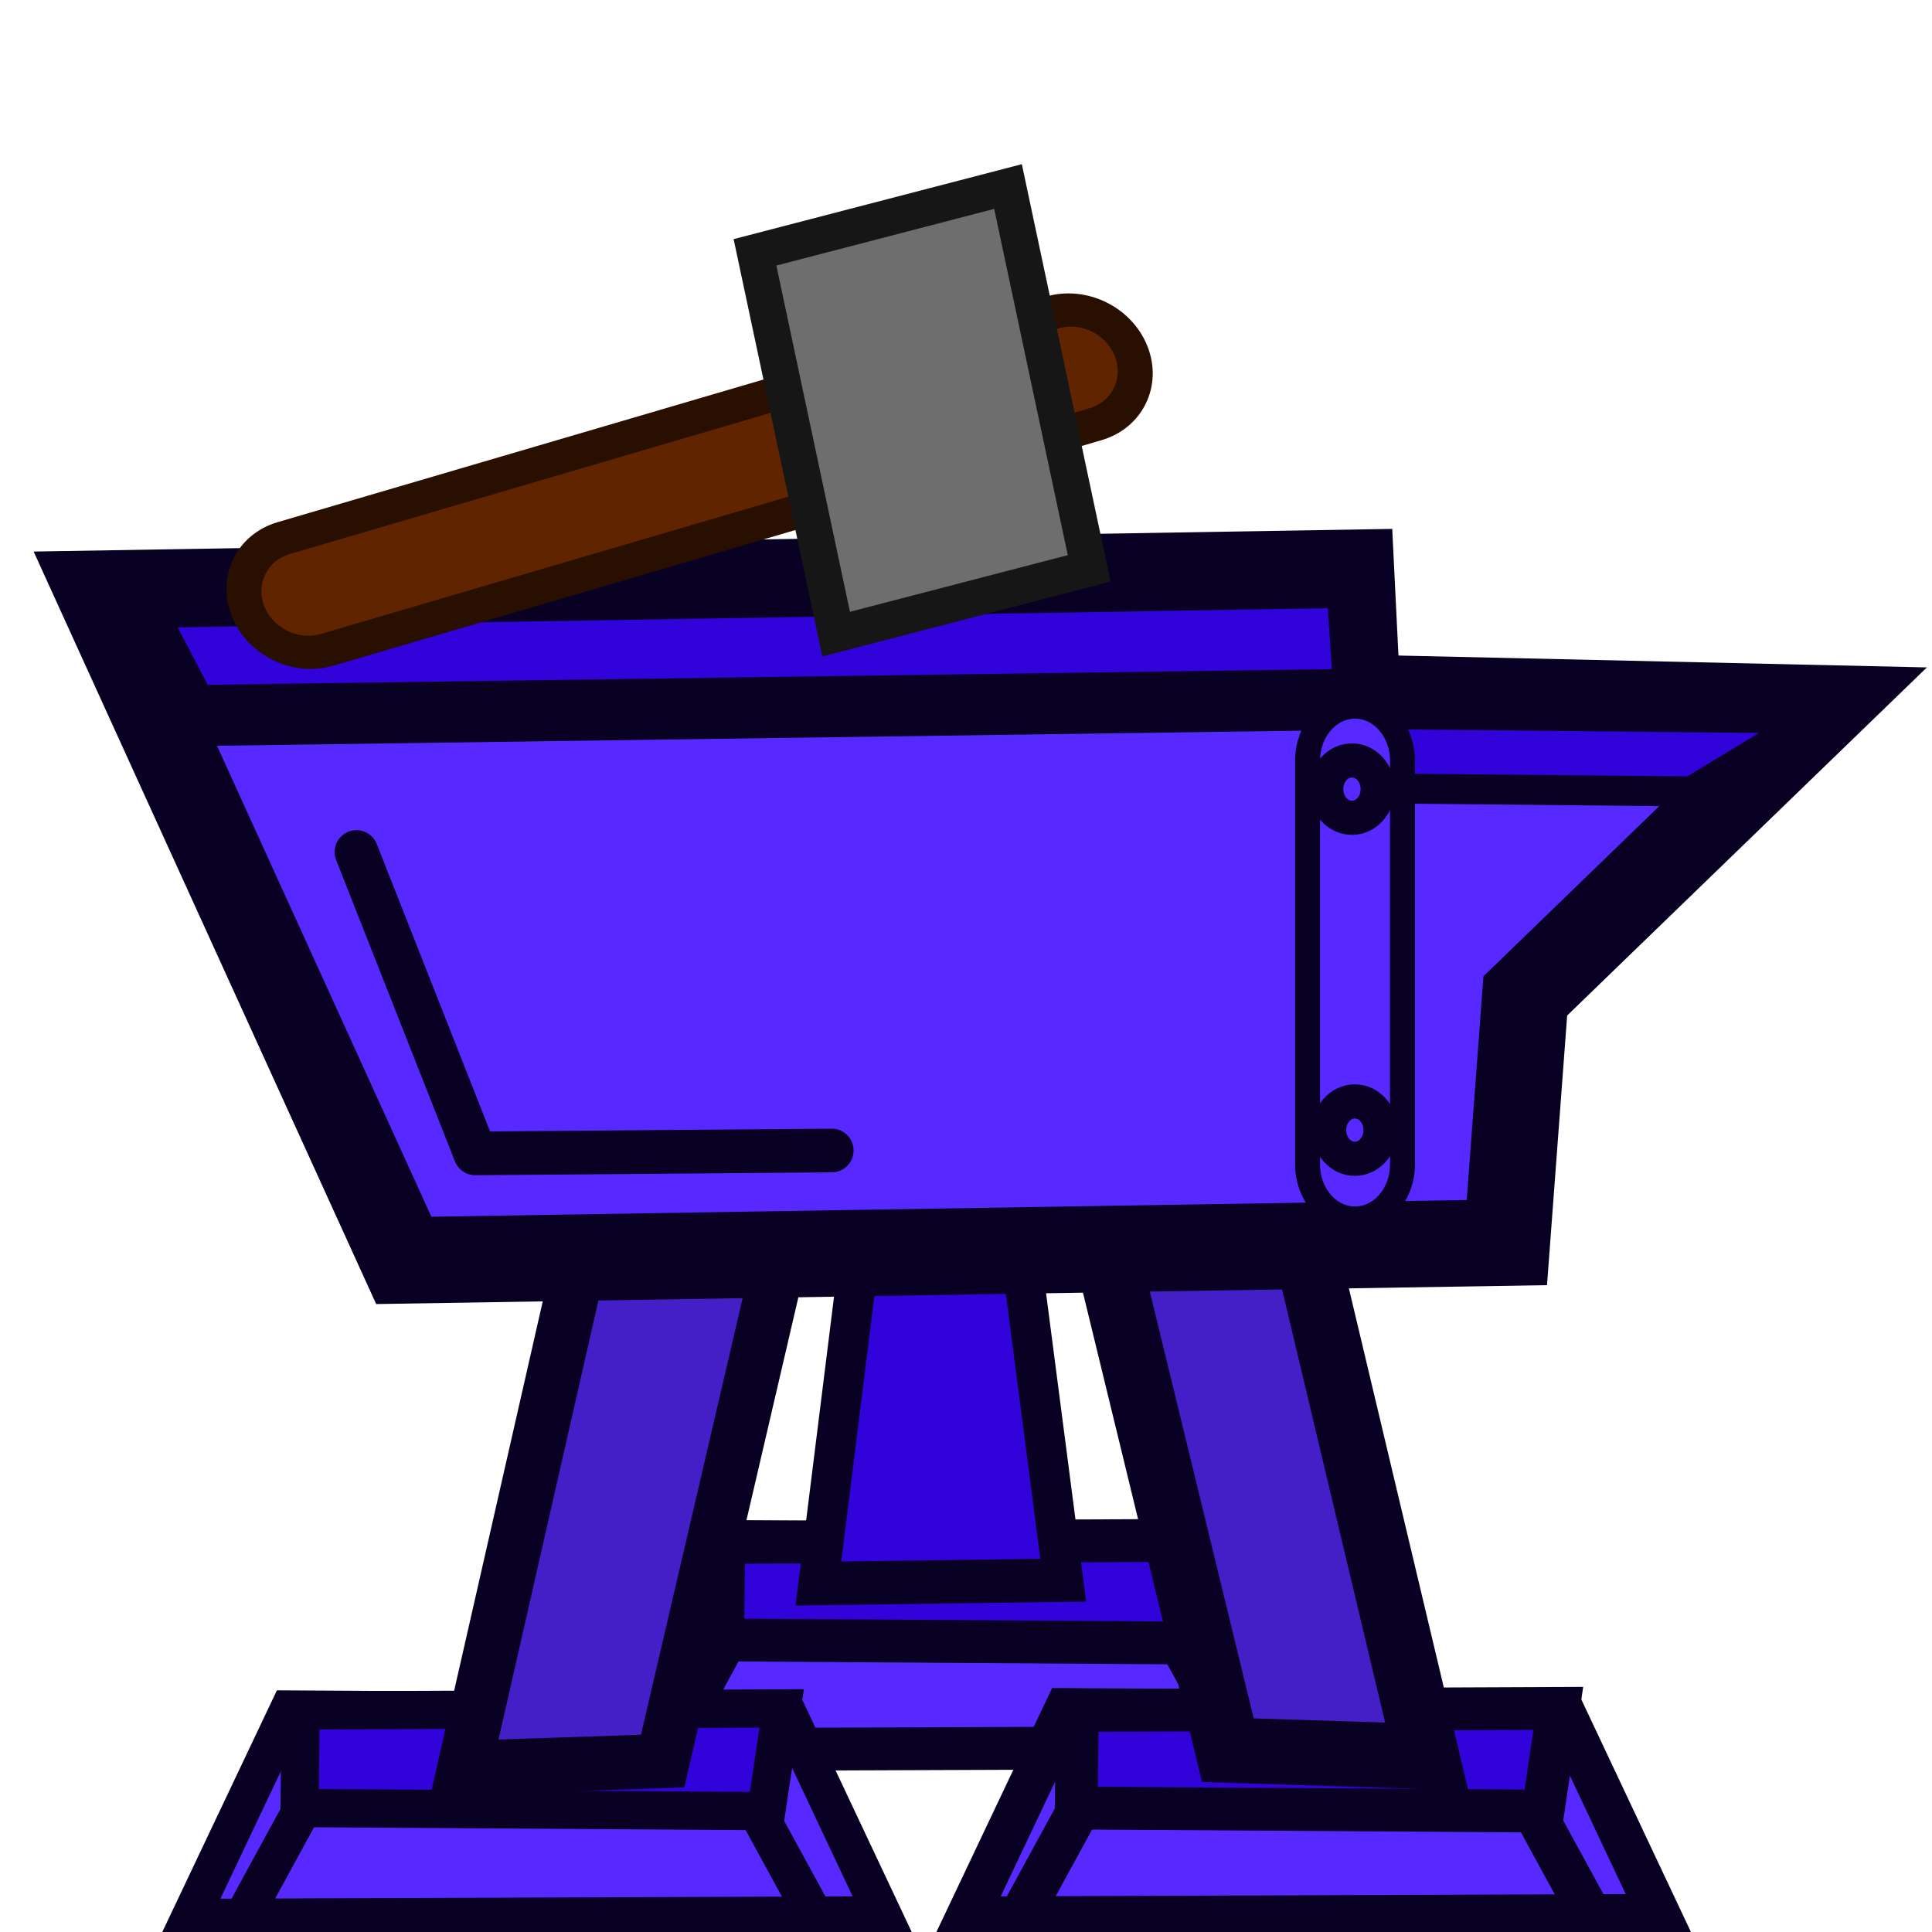
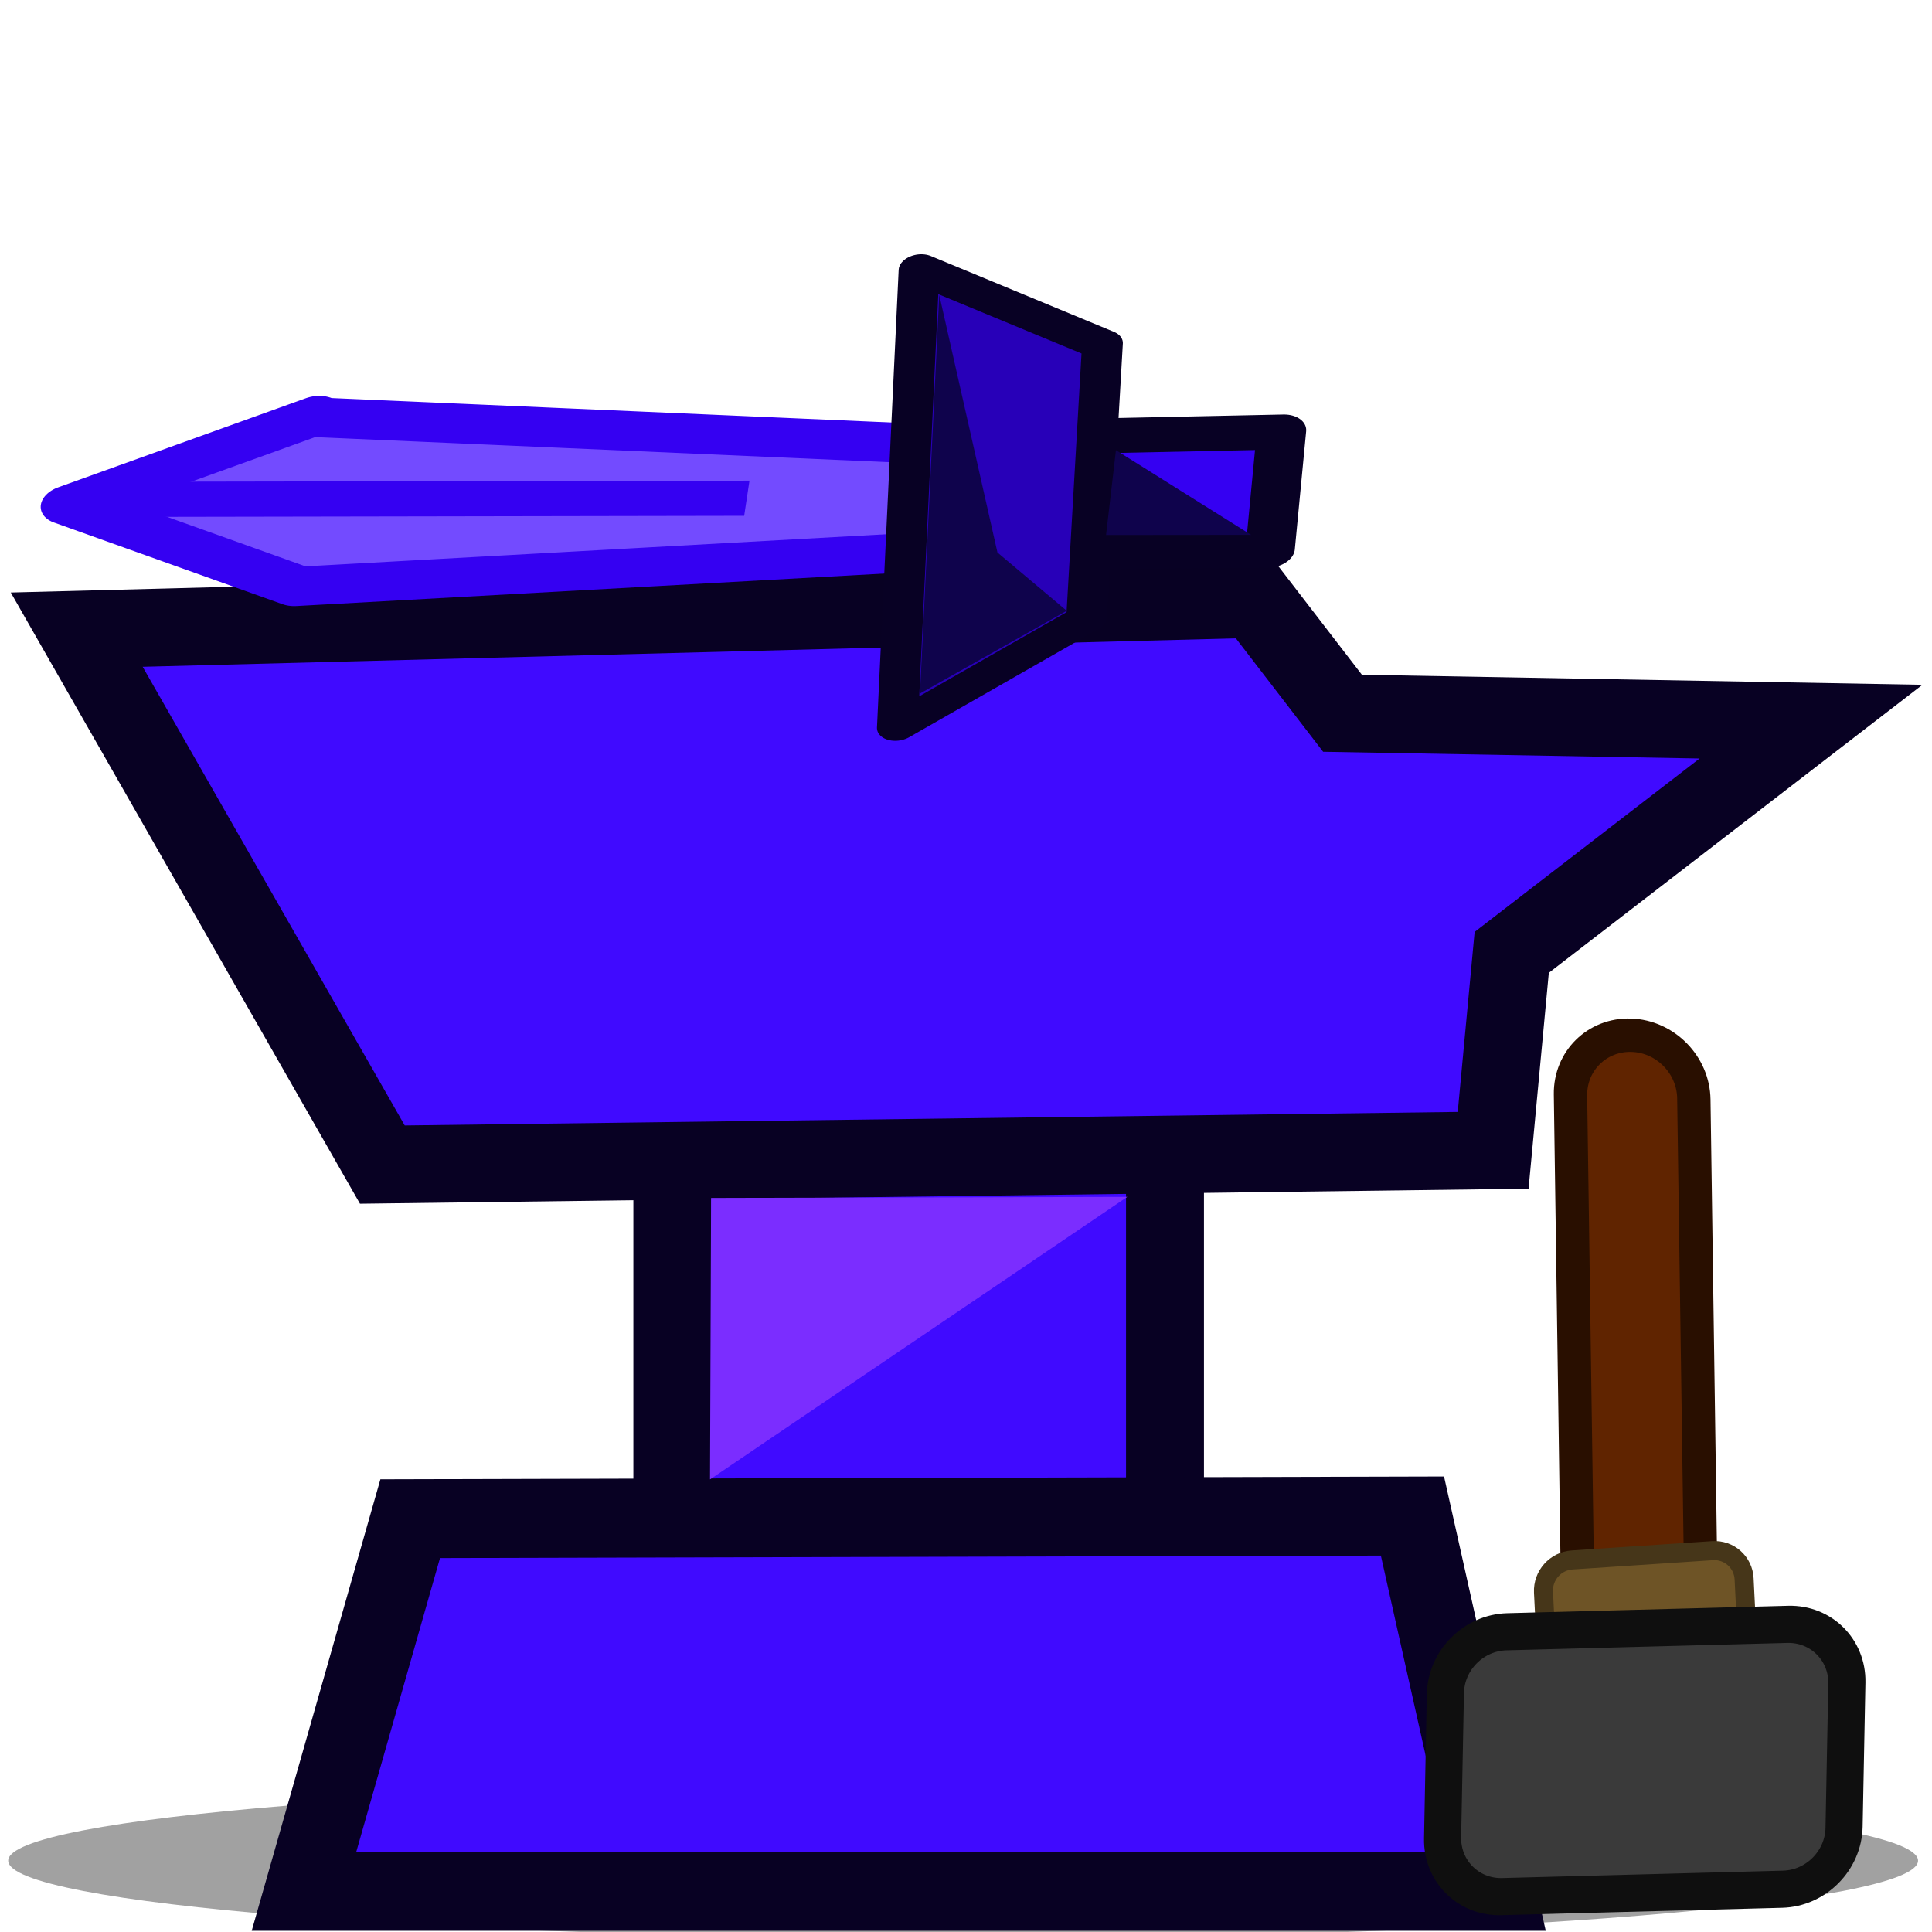
<svg xmlns="http://www.w3.org/2000/svg" width="377.953" height="377.953" viewBox="0 0 100 100" version="1.1" id="svg1" xml:space="preserve">
  <defs id="defs1">
    <filter style="color-interpolation-filters:sRGB;" id="filter6" x="-0.719" y="-0.458" width="2.439" height="1.916">
      <feGaussianBlur stdDeviation="5" result="fbSourceGraphic" id="feGaussianBlur5" />
      <feGaussianBlur stdDeviation="0.01" in="SourceGraphic" result="result1" id="feGaussianBlur6" />
      <feComposite in2="result1" operator="arithmetic" in="fbSourceGraphic" k2="0.5" k3="0.5" result="result2" id="feComposite6" />
      <feBlend in2="fbSourceGraphic" mode="normal" result="result3" id="feBlend6" />
    </filter>
    <linearGradient id="linearGradient13895">
      <stop style="stop-color:#000000;stop-opacity:1;" offset="0" id="stop13893" />
    </linearGradient>
    <filter style="color-interpolation-filters:sRGB;" id="filter14269" x="-0.312" y="-0.296" width="1.623" height="1.592">
      <feGaussianBlur stdDeviation="0.205" result="blur" id="feGaussianBlur14263" />
      <feComposite in="SourceGraphic" in2="blur" operator="in" result="composite1" id="feComposite14265" />
      <feComposite in="composite1" in2="composite1" operator="in" result="composite2" id="feComposite14267" />
    </filter>
    <filter style="color-interpolation-filters:sRGB;" id="filter6-3" x="-0.719" y="-0.458" width="2.439" height="1.916">
      <feGaussianBlur stdDeviation="5" result="fbSourceGraphic" id="feGaussianBlur5-6" />
      <feGaussianBlur stdDeviation="0.01" in="SourceGraphic" result="result1" id="feGaussianBlur6-7" />
      <feComposite in2="result1" operator="arithmetic" in="fbSourceGraphic" k2="0.5" k3="0.5" result="result2" id="feComposite6-5" />
      <feBlend in2="fbSourceGraphic" mode="normal" result="result3" id="feBlend6-3" />
    </filter>
    <filter style="color-interpolation-filters:sRGB;" id="filter14269-3" x="-0.312" y="-0.296" width="1.623" height="1.592">
      <feGaussianBlur stdDeviation="0.205" result="blur" id="feGaussianBlur14263-5" />
      <feComposite in="SourceGraphic" in2="blur" operator="in" result="composite1" id="feComposite14265-6" />
      <feComposite in="composite1" in2="composite1" operator="in" result="composite2" id="feComposite14267-2" />
    </filter>
+     <filter style="color-interpolation-filters:sRGB" id="filter14269-35" x="-0.312" y="-0.296" width="1.623" height="1.592">
+       <feGaussianBlur stdDeviation="0.205" result="blur" id="feGaussianBlur14263-6" />
+       <feComposite in="SourceGraphic" in2="blur" operator="in" result="composite1" id="feComposite14265-2" />
+       <feComposite in="composite1" in2="composite1" operator="in" result="composite2" id="feComposite14267-9" />
+     </filter>
+     <filter style="color-interpolation-filters:sRGB" id="filter14269-3-1" x="-0.312" y="-0.296" width="1.623" height="1.592">
+       <feGaussianBlur stdDeviation="0.205" result="blur" id="feGaussianBlur14263-5-2" />
+       <feComposite in="SourceGraphic" in2="blur" operator="in" result="composite1" id="feComposite14265-6-7" />
+       <feComposite in="composite1" in2="composite1" operator="in" result="composite2" id="feComposite14267-2-0" />
+     </filter>
  </defs>
  <g id="layer1">
-     <g id="g20" transform="translate(21.9,-8.7)" style="stroke-width:2.217;stroke-dasharray:none">
-       <path id="path17" style="fill:#5728ff;stroke:#080123;stroke-width:2.217;stroke-dasharray:none" transform="scale(-1,1)" d="m -40.74,88.634 25.783,-0.15 5.116,10.787 -35.849,-0.133 z" />
-       <path id="path18" style="fill:#3202da;stroke:#080123;stroke-width:2.217;stroke-dasharray:none" d="M 15.558,88.533 40.459,88.426 39.664,93.743 15.505,93.584 Z" />
-       <path style="fill:#5728ff;fill-opacity:1;stroke:#080123;stroke-width:2.217;stroke-linecap:round;stroke-linejoin:round;stroke-dasharray:none;stroke-opacity:1" d="m 15.488,93.919 -2.551,4.672" id="path19" />
-       <path style="fill:#5728ff;fill-opacity:1;stroke:#080123;stroke-width:2.217;stroke-linecap:round;stroke-linejoin:round;stroke-dasharray:none;stroke-opacity:1" d="m 39.454,94.237 2.551,4.672" id="path20" />
+     <ellipse style="fill:#000000;fill-opacity:0.371;stroke:none;stroke-width:4.034;stroke-linecap:round;stroke-opacity:1" id="path11" cx="49.851" cy="96.308" rx="49.427" ry="4.031" />
+     <rect style="fill:#400aff;stroke:#080123;stroke-width:4.034;stroke-linecap:round;fill-opacity:1;stroke-opacity:1" id="rect1" width="25.5" height="42.6" x="34.8" y="46.2" ry="0.482" />
+     <path id="rect45" style="fill:#400aff;fill-opacity:1;stroke:#080123;stroke-width:4.021;stroke-dasharray:none;stroke-opacity:1" d="M 3.971,32.591 19.79,60.279 77.285,59.54 78.246,49.296 93.738,37.352 69.488,36.918 64.938,31.004 Z" />
+     <path id="rect2" style="fill:#400aff;stroke:#080123;stroke-width:4.085;stroke-linecap:round;fill-opacity:1" d="m 21.232,78.607 51.876,-0.137 4.349,19.426 H 15.734 Z" />
+     <rect style="fill:#602400;fill-opacity:1;stroke:#290f00;stroke-width:1.727;stroke-dasharray:none;stroke-opacity:1" id="rect7" width="44.249" height="6.388" x="50.953" y="80.551" transform="matrix(0.01435131,0.999897,0.9995047,0.03147127,0,0)" ry="3.194" />
+     <rect style="fill:#6e5426;fill-opacity:1;stroke:#463619;stroke-width:0.986;stroke-dasharray:none;stroke-opacity:1" id="rect8" width="7.207" height="10.407" x="-93.167" y="75.75" transform="matrix(-0.0492059,-0.9987887,0.9978106,-0.06613567,0,0)" ry="1.564" />
+     <rect style="fill:#3a3a3a;fill-opacity:1;stroke:#0f0f0f;stroke-width:1.922;stroke-dasharray:none;stroke-opacity:1" id="rect10" width="13.712" height="20.788" x="-100.285" y="76.581" transform="matrix(0.01941359,-0.9998115,0.9996537,-0.02631473,0,0)" ry="3.123" />
+     <g id="layer1-9" transform="matrix(-1.229403,-1.034536,1.608228,-0.9869719,31.97784,52.89505)">
+       <path id="rect6" style="fill:#3500f2;fill-opacity:1;stroke:#080124;stroke-width:1.268;stroke-linecap:round;stroke-linejoin:round;stroke-opacity:1" d="M 2.066,22.572 8.6,15.541 11.397,18.598 5.284,25.397 Z" />
+       <path id="rect4" style="fill:#734bff;fill-opacity:1;stroke:#3500f2;stroke-width:1.427;stroke-linecap:round;stroke-linejoin:round;stroke-dasharray:none;stroke-opacity:1" d="M 24.716,1.218 18.294,3.665 7.506,16.909 l 2.959,2.34 12.387,-11.492 0.044,0.041 z" />
+       <path style="fill:none;fill-opacity:1;stroke:#3500f2;stroke-width:1.273;stroke-dasharray:none;stroke-opacity:1" d="M 24.223,2.014 12.861,13.984" id="path9" />
+       <path id="rect5" style="fill:#2800b8;fill-opacity:1;stroke:#080124;stroke-width:1.046;stroke-linecap:round;stroke-linejoin:round;stroke-opacity:1" d="M 3.587,11.741 16.443,22.267 10.992,23.999 3.355,17.652 Z" />
+       <path style="fill:#0f034c;fill-opacity:1;stroke:none;stroke-width:1.273;stroke-linecap:round;stroke-linejoin:round;stroke-dasharray:none;stroke-opacity:0.515" d="M 5.419,19.856 2.847,22.559 7.697,21.916 Z" id="path13" />
+       <path style="fill:#0f034c;fill-opacity:1;stroke:none;stroke-width:1.273;stroke-linecap:round;stroke-linejoin:round;stroke-dasharray:none;stroke-opacity:0.515" d="M 3.924,17.448 H 6.841 L 15.327,22.062 4.137,12.887 Z" id="path14" />
    </g>
-     <g id="g16" style="stroke-width:2.799;stroke-dasharray:none" transform="matrix(-0.7377239,0,0,0.8025533,73.36266,8.507174)">
-       <path id="path16" style="fill:#3202da;stroke:#080123;stroke-width:2.799;stroke-dasharray:none;fill-opacity:1" d="m 37.127,55.419 -7.361,1.107 -4.918,34.786 17.176,0.216 z" />
-     </g>
-     <g id="g14" transform="translate(40.2)" style="stroke-width:2.217;stroke-dasharray:none">
-       <path id="path11" style="fill:#5728ff;stroke:#080123;stroke-width:2.217;stroke-dasharray:none" transform="scale(-1,1)" d="m -40.74,88.634 25.783,-0.15 5.116,10.787 -35.849,-0.133 z" />
-       <path id="path12" style="fill:#3202da;stroke:#080123;stroke-width:2.217;stroke-dasharray:none" d="M 15.558,88.533 40.459,88.426 39.664,93.743 15.505,93.584 Z" />
-       <path style="fill:#5728ff;fill-opacity:1;stroke:#080123;stroke-width:2.217;stroke-linecap:round;stroke-linejoin:round;stroke-dasharray:none;stroke-opacity:1" d="m 15.488,93.919 -2.551,4.672" id="path13" />
-       <path style="fill:#5728ff;fill-opacity:1;stroke:#080123;stroke-width:2.217;stroke-linecap:round;stroke-linejoin:round;stroke-dasharray:none;stroke-opacity:1" d="m 39.454,94.237 2.551,4.672" id="path14" />
-     </g>
-     <g id="g11" style="stroke-width:1.979;stroke-dasharray:none">
-       <path id="rect2" style="fill:#5728ff;stroke:#080123;stroke-width:1.979;stroke-dasharray:none" transform="scale(-1,1)" d="m -40.74,88.634 25.783,-0.15 5.116,10.787 -35.849,-0.133 z" />
-       <path id="rect3" style="fill:#3202da;stroke:#080123;stroke-width:1.979;stroke-dasharray:none" d="M 15.558,88.533 40.459,88.426 39.664,93.743 15.505,93.584 Z" />
-       <path style="fill:#5728ff;fill-opacity:1;stroke:#080123;stroke-width:1.979;stroke-linecap:round;stroke-linejoin:round;stroke-dasharray:none;stroke-opacity:1" d="m 15.488,93.919 -2.551,4.672" id="path9" />
-       <path style="fill:#5728ff;fill-opacity:1;stroke:#080123;stroke-width:1.979;stroke-linecap:round;stroke-linejoin:round;stroke-dasharray:none;stroke-opacity:1" d="m 39.454,94.237 2.551,4.672" id="path10" />
-     </g>
-     <path id="path8" style="fill:#441fc7;stroke:#080123;stroke-width:3.376;stroke-dasharray:none" d="M 55.21,56.299 65.652,56.464 73.847,90.919 63.554,90.589 Z" />
-     <g id="g10" style="stroke-width:2.799;stroke-dasharray:none">
-       <path id="rect1" style="fill:#441fc7;stroke:#080123;stroke-width:2.799;stroke-dasharray:none" d="M 42.617,55.419 32.206,55.591 24.035,91.498 34.297,91.154 Z" />
-     </g>
-     <path id="rect45" style="fill:#5728ff;fill-opacity:1;stroke:#080123;stroke-width:4.473;stroke-dasharray:none;stroke-opacity:1" d="M 5.19,30.727 20.899,65.238 77.995,64.316 78.949,51.548 94.333,36.661 70.252,36.12 69.934,29.648 Z" />
-     <path id="rect47" style="fill:#3202da;stroke:#080123;stroke-width:3.163" d="M 6.615,30.933 70.203,29.872 70.627,36.192 9.797,37.04 Z" />
-     <rect style="fill:#602400;fill-opacity:1;stroke:#290f00;stroke-width:1.766;stroke-dasharray:none;stroke-opacity:1" id="rect5" width="47.652" height="6.203" x="0.508" y="30.973" transform="matrix(0.9595031,-0.281698,0.3622607,0.9320768,0,0)" ry="3.102" />
-     <rect style="fill:#6e6e6e;fill-opacity:1;stroke:#161616;stroke-width:1.882;stroke-dasharray:none;stroke-opacity:1" id="rect4" width="13.532" height="20.204" x="-49.078" y="22.498" transform="matrix(-0.9678156,0.2516605,0.2078638,0.9781578,0,0)" />
-     <path id="path15" style="fill:#3202da;stroke:#080123;stroke-width:1.551" d="M 93.779,37.188 71.412,36.969 70.876,40.804 87.541,40.964 Z" />
-     <rect style="fill:#5728ff;fill-opacity:1;stroke:#080123;stroke-width:1.29;stroke-linecap:round;stroke-linejoin:round;stroke-dasharray:none;stroke-opacity:1" id="rect6" width="4.911" height="26.538" x="67.68" y="36.554" ry="2.817" />
-     <ellipse style="fill:#5728ff;fill-opacity:1;stroke:#080123;stroke-width:1.766;stroke-linecap:round;stroke-linejoin:round;stroke-dasharray:none;stroke-opacity:1" id="path7" cx="69.977" cy="40.845" rx="1.331" ry="1.485" />
-     <ellipse style="fill:#5728ff;fill-opacity:1;stroke:#080123;stroke-width:1.766;stroke-linecap:round;stroke-linejoin:round;stroke-dasharray:none;stroke-opacity:1" id="ellipse7" cx="70.125" cy="58.494" rx="1.331" ry="1.485" />
-     <path style="fill:none;fill-opacity:1;stroke:#080123;stroke-width:2.261;stroke-linecap:round;stroke-linejoin:round;stroke-dasharray:none;stroke-opacity:1" d="m 18.45,44.1 6.15,15.6 18.45,-0.15" id="path21" />
+     <path style="fill:#7b2dff;fill-opacity:1;stroke:none;stroke-width:4.034;stroke-linecap:round;stroke-opacity:1" d="M 36.806,62.006 36.75,76.575 58.35,61.95 Z" id="path10" />
  </g>
</svg>
